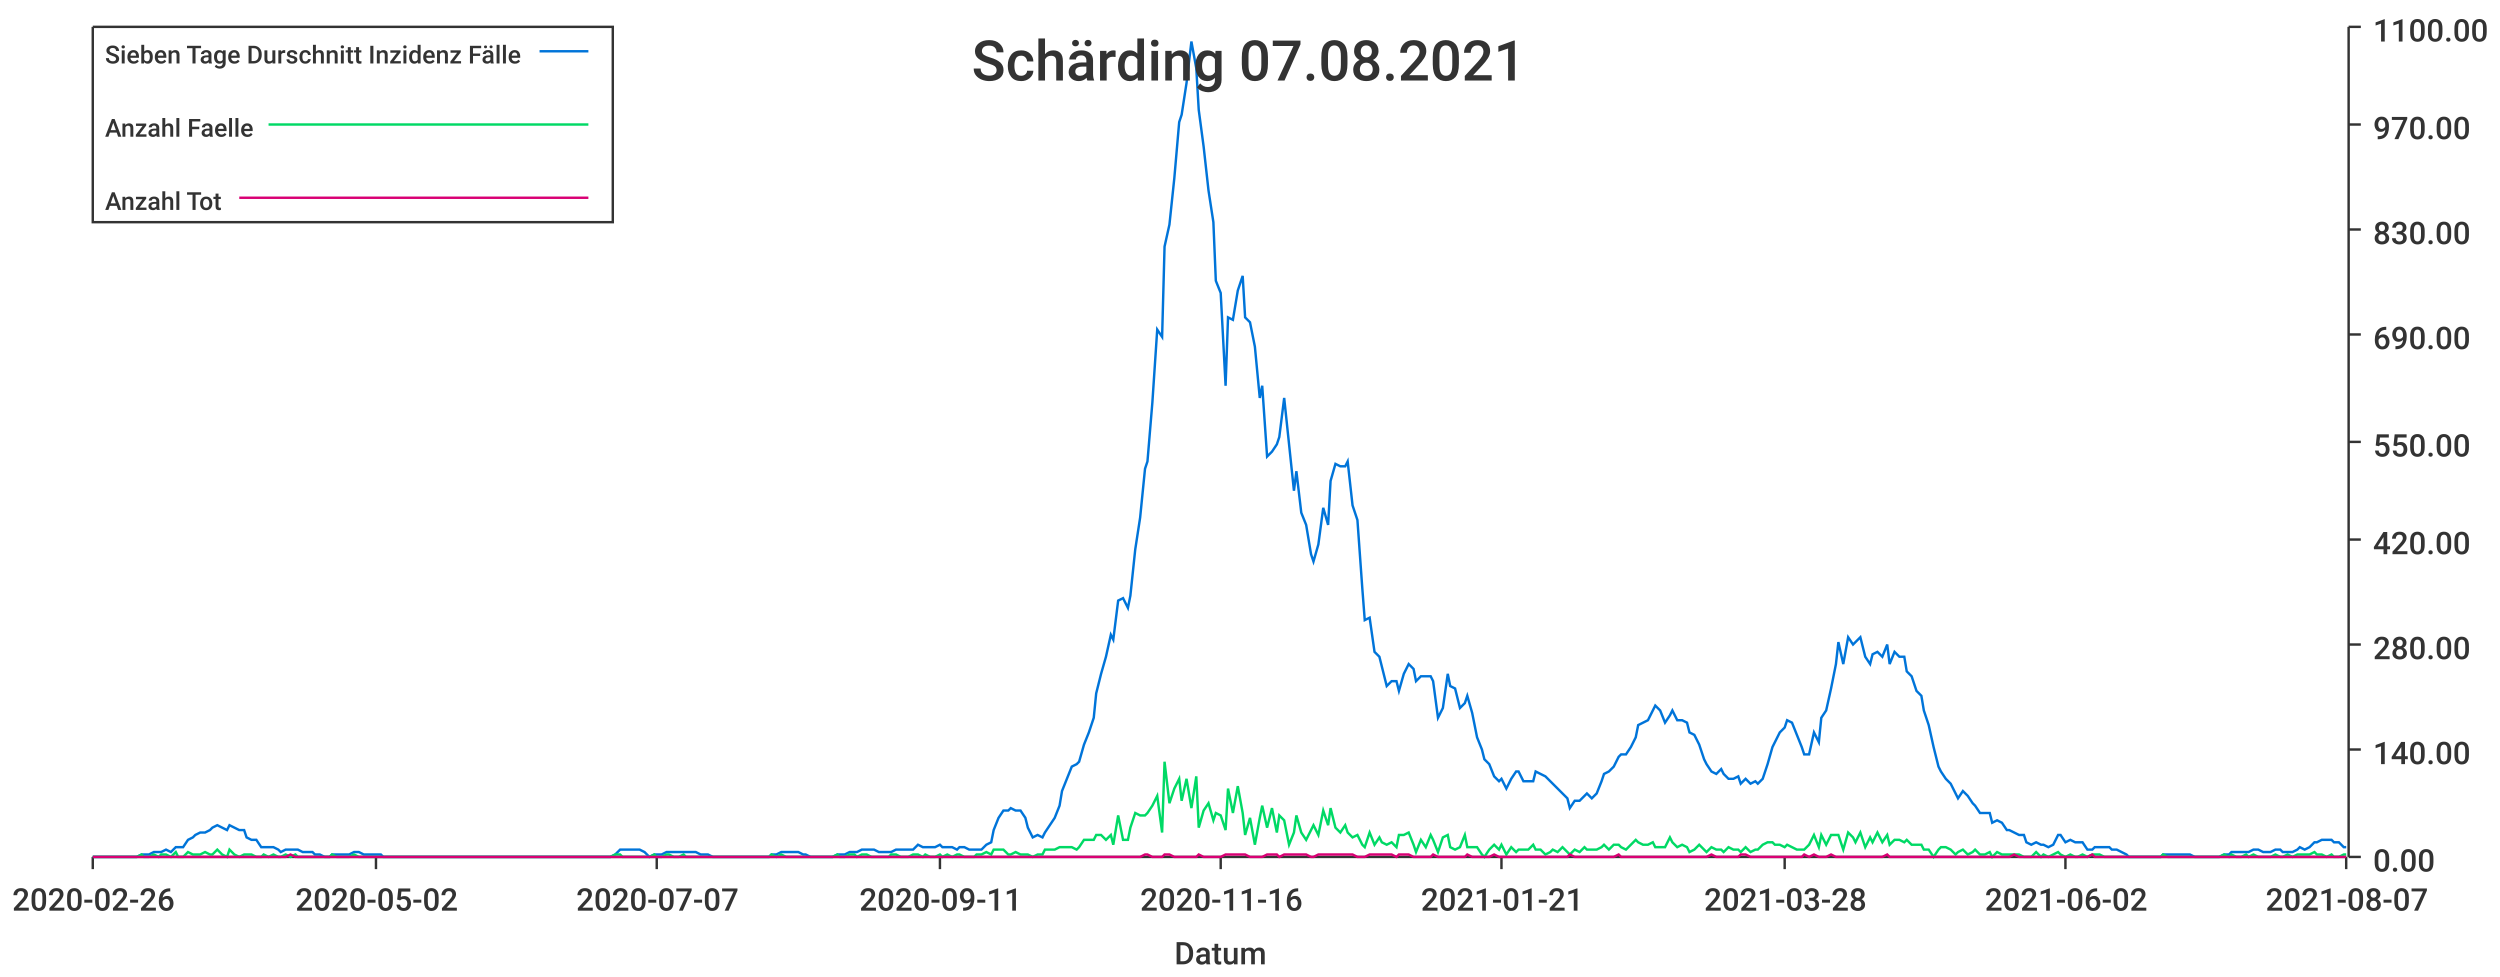
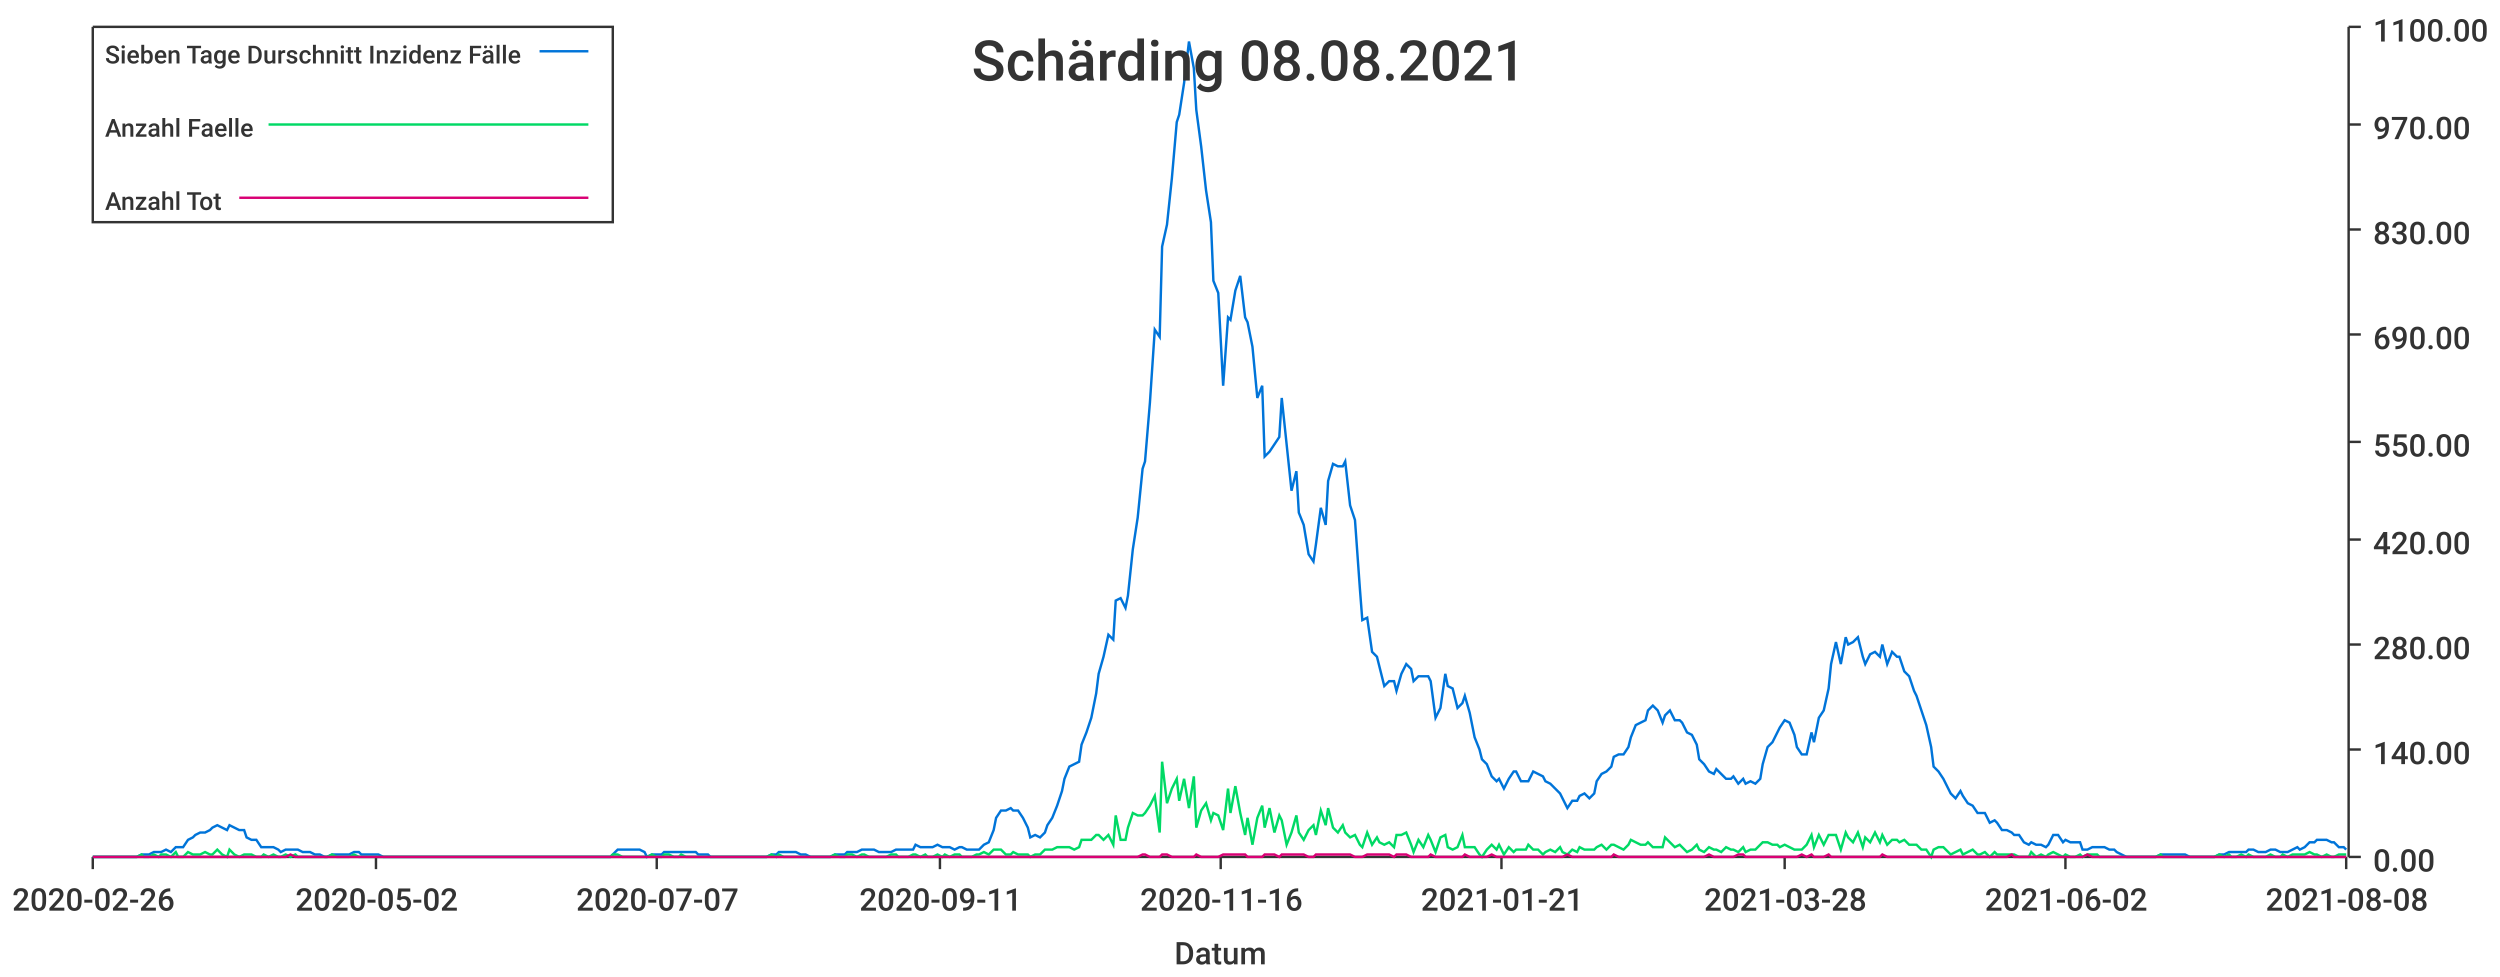
<svg xmlns="http://www.w3.org/2000/svg" width="1024" height="400">\n<path d="M 0 0 L 1024 0 L 1024 400 L 0 400 L 0 0" style="stroke-width:0;stroke:rgba(255,255,255,1.0);fill:rgba(255,255,255,1.0)" />
  <path d="M 38 11 L 961 11 L 961 351 L 38 351 L 38 11" style="stroke-width:0;stroke:rgba(255,255,255,1.0);fill:rgba(255,255,255,1.0)" />
  <path d="M 38 351 L 961 351" style="stroke-width:1;stroke:rgba(51,51,51,1.0);fill:none" />
  <path d="M 38 351 L 38 356" style="stroke-width:1;stroke:rgba(51,51,51,1.0);fill:none" />
  <text x="5" y="373" style="stroke-width:0;stroke:none;fill:rgba(51,51,51,1.0);font-size:12.8px;font-family:'Roboto Medium',sans-serif">2020-02-26</text>
  <path d="M 154 351 L 154 356" style="stroke-width:1;stroke:rgba(51,51,51,1.0);fill:none" />
  <text x="121" y="373" style="stroke-width:0;stroke:none;fill:rgba(51,51,51,1.0);font-size:12.8px;font-family:'Roboto Medium',sans-serif">2020-05-02</text>
  <path d="M 269 351 L 269 356" style="stroke-width:1;stroke:rgba(51,51,51,1.0);fill:none" />
  <text x="236" y="373" style="stroke-width:0;stroke:none;fill:rgba(51,51,51,1.0);font-size:12.8px;font-family:'Roboto Medium',sans-serif">2020-07-07</text>
  <path d="M 385 351 L 385 356" style="stroke-width:1;stroke:rgba(51,51,51,1.0);fill:none" />
  <text x="352" y="373" style="stroke-width:0;stroke:none;fill:rgba(51,51,51,1.0);font-size:12.8px;font-family:'Roboto Medium',sans-serif">2020-09-11</text>
  <path d="M 500 351 L 500 356" style="stroke-width:1;stroke:rgba(51,51,51,1.0);fill:none" />
  <text x="467" y="373" style="stroke-width:0;stroke:none;fill:rgba(51,51,51,1.0);font-size:12.8px;font-family:'Roboto Medium',sans-serif">2020-11-16</text>
  <path d="M 615 351 L 615 356" style="stroke-width:1;stroke:rgba(51,51,51,1.0);fill:none" />
  <text x="582" y="373" style="stroke-width:0;stroke:none;fill:rgba(51,51,51,1.0);font-size:12.8px;font-family:'Roboto Medium',sans-serif">2021-01-21</text>
  <path d="M 731 351 L 731 356" style="stroke-width:1;stroke:rgba(51,51,51,1.0);fill:none" />
  <text x="698" y="373" style="stroke-width:0;stroke:none;fill:rgba(51,51,51,1.0);font-size:12.8px;font-family:'Roboto Medium',sans-serif">2021-03-28</text>
  <path d="M 846 351 L 846 356" style="stroke-width:1;stroke:rgba(51,51,51,1.0);fill:none" />
  <text x="813" y="373" style="stroke-width:0;stroke:none;fill:rgba(51,51,51,1.0);font-size:12.8px;font-family:'Roboto Medium',sans-serif">2021-06-02</text>
  <path d="M 961 351 L 961 356" style="stroke-width:1;stroke:rgba(51,51,51,1.0);fill:none" />
-   <text x="928" y="373" style="stroke-width:0;stroke:none;fill:rgba(51,51,51,1.0);font-size:12.8px;font-family:'Roboto Medium',sans-serif">2021-08-07</text>
+   <text x="928" y="373" style="stroke-width:0;stroke:none;fill:rgba(51,51,51,1.0);font-size:12.8px;font-family:'Roboto Medium',sans-serif">2021-08-08</text>
  <text x="481" y="395" style="stroke-width:0;stroke:none;fill:rgba(51,51,51,1.0);font-size:12.8px;font-family:'Roboto Medium',sans-serif">Datum</text>
  <path d="M 962 351 L 962 11" style="stroke-width:1;stroke:rgba(51,51,51,1.0);fill:none" />
  <path d="M 962 351 L 967 351" style="stroke-width:1;stroke:rgba(51,51,51,1.0);fill:none" />
  <text x="972" y="357" style="stroke-width:0;stroke:none;fill:rgba(51,51,51,1.0);font-size:12.8px;font-family:'Roboto Medium',sans-serif">0.00</text>
  <path d="M 962 307 L 967 307" style="stroke-width:1;stroke:rgba(51,51,51,1.0);fill:none" />
  <text x="972" y="313" style="stroke-width:0;stroke:none;fill:rgba(51,51,51,1.0);font-size:12.8px;font-family:'Roboto Medium',sans-serif">140.00</text>
  <path d="M 962 264 L 967 264" style="stroke-width:1;stroke:rgba(51,51,51,1.0);fill:none" />
  <text x="972" y="270" style="stroke-width:0;stroke:none;fill:rgba(51,51,51,1.0);font-size:12.8px;font-family:'Roboto Medium',sans-serif">280.00</text>
  <path d="M 962 221 L 967 221" style="stroke-width:1;stroke:rgba(51,51,51,1.0);fill:none" />
  <text x="972" y="227" style="stroke-width:0;stroke:none;fill:rgba(51,51,51,1.0);font-size:12.8px;font-family:'Roboto Medium',sans-serif">420.00</text>
  <path d="M 962 181 L 967 181" style="stroke-width:1;stroke:rgba(51,51,51,1.0);fill:none" />
  <text x="972" y="187" style="stroke-width:0;stroke:none;fill:rgba(51,51,51,1.0);font-size:12.8px;font-family:'Roboto Medium',sans-serif">550.00</text>
  <path d="M 962 137 L 967 137" style="stroke-width:1;stroke:rgba(51,51,51,1.0);fill:none" />
  <text x="972" y="143" style="stroke-width:0;stroke:none;fill:rgba(51,51,51,1.0);font-size:12.8px;font-family:'Roboto Medium',sans-serif">690.00</text>
  <path d="M 962 94 L 967 94" style="stroke-width:1;stroke:rgba(51,51,51,1.0);fill:none" />
  <text x="972" y="100" style="stroke-width:0;stroke:none;fill:rgba(51,51,51,1.0);font-size:12.8px;font-family:'Roboto Medium',sans-serif">830.00</text>
  <path d="M 962 51 L 967 51" style="stroke-width:1;stroke:rgba(51,51,51,1.0);fill:none" />
  <text x="972" y="57" style="stroke-width:0;stroke:none;fill:rgba(51,51,51,1.0);font-size:12.8px;font-family:'Roboto Medium',sans-serif">970.00</text>
  <path d="M 962 11 L 967 11" style="stroke-width:1;stroke:rgba(51,51,51,1.0);fill:none" />
  <text x="972" y="17" style="stroke-width:0;stroke:none;fill:rgba(51,51,51,1.0);font-size:12.8px;font-family:'Roboto Medium',sans-serif">1100.00</text>
-   <path d="M 38 351 L 40 351 L 42 351 L 44 351 L 45 351 L 47 351 L 49 351 L 51 351 L 52 351 L 54 351 L 56 351 L 58 350 L 59 350 L 61 350 L 63 349 L 65 349 L 66 349 L 68 348 L 70 349 L 72 347 L 73 347 L 75 347 L 77 344 L 79 343 L 80 342 L 82 341 L 84 341 L 86 340 L 87 339 L 89 338 L 91 339 L 93 340 L 94 338 L 96 339 L 98 340 L 100 340 L 101 343 L 103 344 L 105 344 L 107 347 L 108 347 L 110 347 L 112 347 L 114 348 L 115 349 L 117 348 L 119 348 L 121 348 L 122 348 L 124 349 L 126 349 L 128 349 L 129 350 L 131 350 L 133 351 L 135 351 L 136 350 L 138 350 L 140 350 L 142 350 L 143 350 L 145 349 L 147 349 L 149 350 L 150 350 L 152 350 L 154 350 L 156 350 L 157 351 L 159 351 L 161 351 L 163 351 L 164 351 L 166 351 L 168 351 L 170 351 L 171 351 L 173 351 L 175 351 L 177 351 L 178 351 L 180 351 L 182 351 L 184 351 L 185 351 L 187 351 L 189 351 L 191 351 L 192 351 L 194 351 L 196 351 L 198 351 L 199 351 L 201 351 L 203 351 L 205 351 L 206 351 L 208 351 L 210 351 L 212 351 L 213 351 L 215 351 L 217 351 L 219 351 L 220 351 L 222 351 L 224 351 L 226 351 L 227 351 L 229 351 L 231 351 L 233 351 L 234 351 L 236 351 L 238 351 L 240 351 L 241 351 L 243 351 L 245 351 L 247 351 L 248 351 L 250 351 L 252 350 L 254 348 L 255 348 L 257 348 L 259 348 L 261 348 L 262 348 L 264 349 L 266 351 L 268 350 L 269 350 L 271 350 L 273 349 L 274 349 L 276 349 L 278 349 L 280 349 L 281 349 L 283 349 L 285 349 L 287 350 L 288 350 L 290 350 L 292 351 L 294 351 L 295 351 L 297 351 L 299 351 L 301 351 L 302 351 L 304 351 L 306 351 L 308 351 L 309 351 L 311 351 L 313 351 L 315 351 L 316 350 L 318 350 L 320 349 L 322 349 L 323 349 L 325 349 L 327 349 L 329 350 L 330 350 L 332 351 L 334 351 L 336 351 L 337 351 L 339 351 L 341 351 L 343 350 L 344 350 L 346 350 L 348 349 L 350 349 L 351 349 L 353 348 L 355 348 L 357 348 L 358 348 L 360 349 L 362 349 L 364 349 L 365 349 L 367 348 L 369 348 L 371 348 L 372 348 L 374 348 L 376 346 L 378 347 L 379 347 L 381 347 L 383 347 L 385 346 L 386 347 L 388 347 L 390 347 L 392 348 L 393 347 L 395 347 L 397 348 L 399 348 L 400 348 L 402 348 L 404 346 L 406 345 L 407 340 L 409 335 L 411 332 L 413 332 L 414 331 L 416 332 L 418 332 L 420 335 L 421 339 L 423 343 L 425 342 L 427 343 L 428 341 L 430 338 L 432 335 L 434 330 L 435 324 L 437 319 L 439 314 L 441 313 L 442 312 L 444 305 L 446 300 L 448 294 L 449 284 L 451 276 L 453 269 L 455 260 L 456 262 L 458 246 L 460 245 L 462 249 L 463 244 L 465 225 L 467 212 L 469 192 L 470 189 L 472 165 L 474 135 L 476 138 L 477 101 L 479 92 L 481 73 L 483 50 L 484 47 L 486 34 L 488 17 L 490 28 L 491 45 L 493 60 L 495 78 L 497 91 L 498 115 L 500 120 L 502 158 L 503 130 L 505 131 L 507 119 L 509 113 L 510 130 L 512 132 L 514 142 L 516 163 L 517 158 L 519 187 L 521 185 L 523 182 L 524 179 L 526 163 L 528 182 L 530 201 L 531 193 L 533 210 L 535 215 L 537 227 L 538 230 L 540 223 L 542 208 L 544 215 L 545 197 L 547 190 L 549 191 L 551 191 L 552 189 L 554 207 L 556 213 L 558 241 L 559 254 L 561 253 L 563 267 L 565 269 L 566 273 L 568 281 L 570 279 L 572 279 L 573 283 L 575 276 L 577 272 L 579 274 L 580 279 L 582 277 L 584 277 L 586 277 L 587 279 L 589 294 L 591 290 L 593 276 L 594 281 L 596 282 L 598 290 L 600 288 L 601 285 L 603 292 L 605 302 L 607 307 L 608 311 L 610 313 L 612 318 L 614 320 L 615 319 L 617 323 L 619 319 L 621 316 L 622 316 L 624 320 L 626 320 L 628 320 L 629 316 L 631 317 L 633 318 L 635 320 L 636 321 L 638 323 L 640 325 L 642 327 L 643 331 L 645 328 L 647 328 L 649 326 L 650 325 L 652 327 L 654 325 L 656 320 L 657 317 L 659 316 L 661 314 L 663 310 L 664 309 L 666 309 L 668 306 L 670 302 L 671 297 L 673 296 L 675 295 L 677 291 L 678 289 L 680 291 L 682 296 L 684 293 L 685 291 L 687 295 L 689 295 L 691 296 L 692 300 L 694 301 L 696 305 L 698 311 L 699 313 L 701 316 L 703 317 L 705 315 L 706 317 L 708 319 L 710 319 L 712 318 L 713 321 L 715 319 L 717 321 L 719 320 L 720 321 L 722 319 L 724 313 L 726 306 L 727 304 L 729 300 L 731 298 L 732 295 L 734 296 L 736 301 L 738 306 L 739 309 L 741 309 L 743 300 L 745 304 L 746 294 L 748 291 L 750 282 L 752 272 L 753 263 L 755 272 L 757 261 L 759 264 L 760 263 L 762 261 L 764 269 L 766 272 L 767 268 L 769 267 L 771 269 L 773 264 L 774 272 L 776 267 L 778 269 L 780 269 L 781 275 L 783 277 L 785 283 L 787 285 L 788 291 L 790 297 L 792 306 L 794 314 L 795 316 L 797 319 L 799 321 L 801 325 L 802 327 L 804 324 L 806 326 L 808 329 L 809 330 L 811 333 L 813 333 L 815 333 L 816 337 L 818 336 L 820 337 L 822 340 L 823 340 L 825 341 L 827 342 L 829 342 L 830 345 L 832 346 L 834 345 L 836 346 L 837 346 L 839 347 L 841 346 L 843 342 L 844 342 L 846 345 L 848 344 L 850 345 L 851 345 L 853 345 L 855 348 L 857 348 L 858 347 L 860 347 L 862 347 L 864 347 L 865 348 L 867 348 L 869 349 L 871 350 L 872 351 L 874 351 L 876 351 L 878 351 L 879 351 L 881 351 L 883 351 L 885 351 L 886 350 L 888 350 L 890 350 L 892 350 L 893 350 L 895 350 L 897 350 L 899 351 L 900 351 L 902 351 L 904 351 L 906 351 L 907 351 L 909 351 L 911 350 L 913 350 L 914 349 L 916 349 L 918 349 L 920 349 L 921 349 L 923 348 L 925 348 L 927 349 L 928 349 L 930 349 L 932 348 L 934 348 L 935 349 L 937 349 L 939 349 L 941 348 L 942 347 L 944 348 L 946 347 L 948 345 L 949 345 L 951 344 L 953 344 L 955 344 L 956 345 L 958 345 L 960 347 L 961 347" style="stroke-width:1;stroke:rgba(0,116,217,1.0);fill:none" />
-   <path d="M 38 351 L 40 351 L 42 351 L 44 351 L 45 351 L 47 351 L 49 351 L 51 351 L 52 351 L 54 351 L 56 351 L 58 350 L 59 351 L 61 351 L 63 350 L 65 351 L 66 350 L 68 350 L 70 351 L 72 349 L 73 351 L 75 351 L 77 349 L 79 350 L 80 350 L 82 350 L 84 349 L 86 350 L 87 350 L 89 348 L 91 350 L 93 351 L 94 348 L 96 350 L 98 351 L 100 350 L 101 350 L 103 350 L 105 351 L 107 351 L 108 350 L 110 351 L 112 350 L 114 351 L 115 351 L 117 350 L 119 351 L 121 350 L 122 351 L 124 351 L 126 351 L 128 351 L 129 351 L 131 351 L 133 351 L 135 351 L 136 350 L 138 351 L 140 351 L 142 351 L 143 351 L 145 350 L 147 351 L 149 351 L 150 351 L 152 351 L 154 351 L 156 351 L 157 351 L 159 351 L 161 351 L 163 351 L 164 351 L 166 351 L 168 351 L 170 351 L 171 351 L 173 351 L 175 351 L 177 351 L 178 351 L 180 351 L 182 351 L 184 351 L 185 351 L 187 351 L 189 351 L 191 351 L 192 351 L 194 351 L 196 351 L 198 351 L 199 351 L 201 351 L 203 351 L 205 351 L 206 351 L 208 351 L 210 351 L 212 351 L 213 351 L 215 351 L 217 351 L 219 351 L 220 351 L 222 351 L 224 351 L 226 351 L 227 351 L 229 351 L 231 351 L 233 351 L 234 351 L 236 351 L 238 351 L 240 351 L 241 351 L 243 351 L 245 351 L 247 351 L 248 351 L 250 351 L 252 350 L 254 350 L 255 351 L 257 351 L 259 351 L 261 351 L 262 351 L 264 351 L 266 351 L 268 350 L 269 351 L 271 351 L 273 350 L 274 350 L 276 351 L 278 351 L 280 350 L 281 351 L 283 351 L 285 351 L 287 351 L 288 351 L 290 351 L 292 351 L 294 351 L 295 351 L 297 351 L 299 351 L 301 351 L 302 351 L 304 351 L 306 351 L 308 351 L 309 351 L 311 351 L 313 351 L 315 351 L 316 350 L 318 351 L 320 350 L 322 351 L 323 351 L 325 351 L 327 351 L 329 351 L 330 351 L 332 351 L 334 351 L 336 351 L 337 351 L 339 351 L 341 351 L 343 350 L 344 351 L 346 351 L 348 350 L 350 350 L 351 351 L 353 350 L 355 350 L 357 351 L 358 351 L 360 351 L 362 351 L 364 351 L 365 350 L 367 350 L 369 351 L 371 351 L 372 351 L 374 350 L 376 350 L 378 351 L 379 350 L 381 351 L 383 351 L 385 350 L 386 351 L 388 350 L 390 351 L 392 350 L 393 350 L 395 351 L 397 351 L 399 351 L 400 350 L 402 350 L 404 349 L 406 350 L 407 348 L 409 348 L 411 348 L 413 350 L 414 350 L 416 349 L 418 350 L 420 350 L 421 350 L 423 351 L 425 350 L 427 350 L 428 348 L 430 348 L 432 348 L 434 347 L 435 347 L 437 347 L 439 347 L 441 348 L 442 347 L 444 344 L 446 344 L 448 344 L 449 342 L 451 342 L 453 344 L 455 342 L 456 346 L 458 334 L 460 344 L 462 344 L 463 339 L 465 333 L 467 334 L 469 334 L 470 333 L 472 330 L 474 326 L 476 341 L 477 312 L 479 329 L 481 323 L 483 319 L 484 328 L 486 319 L 488 331 L 490 318 L 491 339 L 493 332 L 495 329 L 497 336 L 498 333 L 500 334 L 502 340 L 503 323 L 505 333 L 507 322 L 509 333 L 510 342 L 512 335 L 514 346 L 516 335 L 517 330 L 519 339 L 521 331 L 523 341 L 524 334 L 526 336 L 528 346 L 530 341 L 531 334 L 533 341 L 535 344 L 537 340 L 538 338 L 540 342 L 542 332 L 544 338 L 545 331 L 547 339 L 549 341 L 551 338 L 552 341 L 554 343 L 556 342 L 558 346 L 559 347 L 561 341 L 563 346 L 565 343 L 566 345 L 568 346 L 570 345 L 572 347 L 573 342 L 575 342 L 577 341 L 579 346 L 580 349 L 582 344 L 584 347 L 586 342 L 587 344 L 589 349 L 591 343 L 593 342 L 594 347 L 596 348 L 598 347 L 600 342 L 601 347 L 603 347 L 605 347 L 607 350 L 608 351 L 610 348 L 612 346 L 614 348 L 615 346 L 617 350 L 619 347 L 621 349 L 622 348 L 624 348 L 626 348 L 628 346 L 629 348 L 631 348 L 633 350 L 635 349 L 636 348 L 638 349 L 640 347 L 642 349 L 643 350 L 645 348 L 647 349 L 649 347 L 650 348 L 652 348 L 654 348 L 656 347 L 657 346 L 659 348 L 661 346 L 663 346 L 664 347 L 666 348 L 668 346 L 670 344 L 671 345 L 673 346 L 675 346 L 677 345 L 678 347 L 680 347 L 682 347 L 684 343 L 685 345 L 687 347 L 689 346 L 691 347 L 692 349 L 694 348 L 696 346 L 698 348 L 699 349 L 701 347 L 703 348 L 705 348 L 706 349 L 708 347 L 710 348 L 712 348 L 713 349 L 715 347 L 717 349 L 719 348 L 720 348 L 722 346 L 724 345 L 726 345 L 727 346 L 729 346 L 731 347 L 732 346 L 734 347 L 736 348 L 738 348 L 739 348 L 741 346 L 743 342 L 745 347 L 746 342 L 748 346 L 750 342 L 752 342 L 753 342 L 755 348 L 757 341 L 759 343 L 760 345 L 762 341 L 764 347 L 766 343 L 767 345 L 769 341 L 771 345 L 773 342 L 774 346 L 776 344 L 778 344 L 780 345 L 781 344 L 783 346 L 785 346 L 787 346 L 788 348 L 790 348 L 792 351 L 794 348 L 795 347 L 797 347 L 799 348 L 801 350 L 802 349 L 804 348 L 806 350 L 808 349 L 809 348 L 811 350 L 813 350 L 815 349 L 816 351 L 818 349 L 820 350 L 822 350 L 823 350 L 825 350 L 827 350 L 829 351 L 830 351 L 832 351 L 834 349 L 836 351 L 837 350 L 839 351 L 841 350 L 843 349 L 844 350 L 846 351 L 848 350 L 850 351 L 851 351 L 853 350 L 855 351 L 857 350 L 858 350 L 860 350 L 862 351 L 864 351 L 865 351 L 867 351 L 869 351 L 871 351 L 872 351 L 874 351 L 876 351 L 878 351 L 879 351 L 881 351 L 883 351 L 885 351 L 886 350 L 888 351 L 890 351 L 892 351 L 893 351 L 895 351 L 897 351 L 899 351 L 900 351 L 902 351 L 904 351 L 906 351 L 907 351 L 909 351 L 911 350 L 913 351 L 914 350 L 916 351 L 918 351 L 920 350 L 921 351 L 923 350 L 925 351 L 927 351 L 928 351 L 930 351 L 932 350 L 934 351 L 935 351 L 937 350 L 939 351 L 941 350 L 942 350 L 944 350 L 946 350 L 948 349 L 949 350 L 951 350 L 953 351 L 955 350 L 956 351 L 958 351 L 960 350 L 961 350" style="stroke-width:1;stroke:rgba(0,217,101,1.0);fill:none" />
-   <path d="M 38 351 L 40 351 L 42 351 L 44 351 L 45 351 L 47 351 L 49 351 L 51 351 L 52 351 L 54 351 L 56 351 L 58 351 L 59 351 L 61 351 L 63 351 L 65 351 L 66 351 L 68 351 L 70 351 L 72 351 L 73 351 L 75 351 L 77 351 L 79 351 L 80 351 L 82 351 L 84 351 L 86 351 L 87 351 L 89 351 L 91 351 L 93 351 L 94 351 L 96 351 L 98 351 L 100 351 L 101 351 L 103 351 L 105 351 L 107 351 L 108 351 L 110 351 L 112 351 L 114 351 L 115 351 L 117 351 L 119 350 L 121 351 L 122 351 L 124 351 L 126 351 L 128 351 L 129 351 L 131 351 L 133 351 L 135 351 L 136 351 L 138 351 L 140 351 L 142 351 L 143 351 L 145 351 L 147 351 L 149 351 L 150 351 L 152 351 L 154 351 L 156 351 L 157 351 L 159 351 L 161 351 L 163 351 L 164 351 L 166 351 L 168 351 L 170 351 L 171 351 L 173 351 L 175 351 L 177 351 L 178 351 L 180 351 L 182 351 L 184 351 L 185 351 L 187 351 L 189 351 L 191 351 L 192 351 L 194 351 L 196 351 L 198 351 L 199 351 L 201 351 L 203 351 L 205 351 L 206 351 L 208 351 L 210 351 L 212 351 L 213 351 L 215 351 L 217 351 L 219 351 L 220 351 L 222 351 L 224 351 L 226 351 L 227 351 L 229 351 L 231 351 L 233 351 L 234 351 L 236 351 L 238 351 L 240 351 L 241 351 L 243 351 L 245 351 L 247 351 L 248 351 L 250 351 L 252 351 L 254 351 L 255 351 L 257 351 L 259 351 L 261 351 L 262 351 L 264 351 L 266 351 L 268 351 L 269 351 L 271 351 L 273 351 L 274 351 L 276 351 L 278 351 L 280 351 L 281 351 L 283 351 L 285 351 L 287 351 L 288 351 L 290 351 L 292 351 L 294 351 L 295 351 L 297 351 L 299 351 L 301 351 L 302 351 L 304 351 L 306 351 L 308 351 L 309 351 L 311 351 L 313 351 L 315 351 L 316 351 L 318 351 L 320 351 L 322 351 L 323 351 L 325 351 L 327 351 L 329 351 L 330 351 L 332 351 L 334 351 L 336 351 L 337 351 L 339 351 L 341 351 L 343 351 L 344 351 L 346 351 L 348 351 L 350 351 L 351 351 L 353 351 L 355 351 L 357 351 L 358 351 L 360 351 L 362 351 L 364 351 L 365 351 L 367 351 L 369 351 L 371 351 L 372 351 L 374 351 L 376 351 L 378 351 L 379 351 L 381 351 L 383 351 L 385 351 L 386 351 L 388 351 L 390 351 L 392 351 L 393 351 L 395 351 L 397 351 L 399 351 L 400 351 L 402 351 L 404 351 L 406 351 L 407 351 L 409 351 L 411 351 L 413 351 L 414 351 L 416 351 L 418 351 L 420 351 L 421 351 L 423 351 L 425 351 L 427 351 L 428 351 L 430 351 L 432 351 L 434 351 L 435 351 L 437 351 L 439 351 L 441 351 L 442 351 L 444 351 L 446 351 L 448 351 L 449 351 L 451 351 L 453 351 L 455 351 L 456 351 L 458 351 L 460 351 L 462 351 L 463 351 L 465 351 L 467 351 L 469 350 L 470 350 L 472 351 L 474 351 L 476 351 L 477 350 L 479 350 L 481 351 L 483 351 L 484 351 L 486 351 L 488 351 L 490 351 L 491 350 L 493 351 L 495 351 L 497 351 L 498 351 L 500 351 L 502 350 L 503 350 L 505 350 L 507 350 L 509 350 L 510 350 L 512 351 L 514 351 L 516 351 L 517 351 L 519 350 L 521 350 L 523 350 L 524 351 L 526 350 L 528 350 L 530 350 L 531 350 L 533 350 L 535 350 L 537 351 L 538 351 L 540 350 L 542 350 L 544 350 L 545 350 L 547 350 L 549 350 L 551 350 L 552 350 L 554 350 L 556 351 L 558 351 L 559 351 L 561 350 L 563 350 L 565 350 L 566 350 L 568 350 L 570 350 L 572 351 L 573 350 L 575 350 L 577 350 L 579 351 L 580 351 L 582 351 L 584 351 L 586 351 L 587 350 L 589 351 L 591 351 L 593 351 L 594 351 L 596 351 L 598 351 L 600 351 L 601 350 L 603 351 L 605 351 L 607 351 L 608 351 L 610 351 L 612 350 L 614 351 L 615 351 L 617 351 L 619 351 L 621 351 L 622 351 L 624 351 L 626 351 L 628 351 L 629 351 L 631 351 L 633 351 L 635 351 L 636 351 L 638 351 L 640 351 L 642 351 L 643 350 L 645 351 L 647 351 L 649 351 L 650 351 L 652 351 L 654 351 L 656 351 L 657 351 L 659 351 L 661 351 L 663 350 L 664 351 L 666 351 L 668 351 L 670 351 L 671 351 L 673 351 L 675 351 L 677 351 L 678 351 L 680 351 L 682 351 L 684 351 L 685 351 L 687 351 L 689 351 L 691 351 L 692 351 L 694 351 L 696 351 L 698 351 L 699 351 L 701 350 L 703 351 L 705 351 L 706 351 L 708 351 L 710 351 L 712 351 L 713 350 L 715 350 L 717 351 L 719 351 L 720 351 L 722 351 L 724 351 L 726 351 L 727 351 L 729 351 L 731 351 L 732 351 L 734 351 L 736 351 L 738 351 L 739 350 L 741 351 L 743 350 L 745 351 L 746 351 L 748 351 L 750 350 L 752 351 L 753 351 L 755 351 L 757 351 L 759 351 L 760 351 L 762 351 L 764 351 L 766 351 L 767 351 L 769 351 L 771 351 L 773 350 L 774 351 L 776 351 L 778 351 L 780 351 L 781 351 L 783 351 L 785 351 L 787 351 L 788 351 L 790 351 L 792 351 L 794 351 L 795 351 L 797 351 L 799 351 L 801 351 L 802 351 L 804 351 L 806 351 L 808 351 L 809 351 L 811 351 L 813 351 L 815 351 L 816 351 L 818 351 L 820 351 L 822 351 L 823 351 L 825 350 L 827 351 L 829 351 L 830 351 L 832 351 L 834 351 L 836 351 L 837 351 L 839 351 L 841 351 L 843 351 L 844 351 L 846 351 L 848 351 L 850 351 L 851 351 L 853 351 L 855 351 L 857 350 L 858 351 L 860 351 L 862 351 L 864 351 L 865 351 L 867 351 L 869 351 L 871 351 L 872 351 L 874 351 L 876 351 L 878 351 L 879 351 L 881 351 L 883 351 L 885 351 L 886 351 L 888 351 L 890 351 L 892 351 L 893 351 L 895 351 L 897 351 L 899 351 L 900 351 L 902 351 L 904 351 L 906 351 L 907 351 L 909 351 L 911 351 L 913 351 L 914 351 L 916 351 L 918 351 L 920 351 L 921 351 L 923 351 L 925 351 L 927 351 L 928 351 L 930 351 L 932 351 L 934 351 L 935 351 L 937 351 L 939 351 L 941 351 L 942 351 L 944 351 L 946 351 L 948 351 L 949 351 L 951 351 L 953 351 L 955 351 L 956 351 L 958 351 L 960 351 L 961 351" style="stroke-width:1;stroke:rgba(217,0,116,1.0);fill:none" />
-   <text x="398" y="33" style="stroke-width:0;stroke:none;fill:rgba(51,51,51,1.0);font-size:23.0px;font-family:'Roboto Medium',sans-serif">Schärding 07.08.2021</text>
+   <path d="M 38 351 L 40 351 L 42 351 L 44 351 L 45 351 L 47 351 L 49 351 L 51 351 L 52 351 L 54 351 L 56 351 L 58 350 L 59 350 L 61 350 L 63 349 L 65 349 L 66 349 L 68 348 L 70 349 L 72 347 L 73 347 L 75 347 L 77 344 L 79 343 L 80 342 L 82 341 L 84 341 L 86 340 L 87 339 L 89 338 L 91 339 L 93 340 L 94 338 L 96 339 L 98 340 L 100 340 L 101 343 L 103 344 L 105 344 L 107 347 L 108 347 L 110 347 L 112 347 L 114 348 L 115 349 L 117 348 L 119 348 L 121 348 L 122 348 L 124 349 L 126 349 L 127 349 L 129 350 L 131 350 L 133 351 L 134 351 L 136 350 L 138 350 L 140 350 L 141 350 L 143 350 L 145 349 L 147 349 L 148 350 L 150 350 L 152 350 L 154 350 L 155 350 L 157 351 L 159 351 L 161 351 L 162 351 L 164 351 L 166 351 L 168 351 L 169 351 L 171 351 L 173 351 L 175 351 L 176 351 L 178 351 L 180 351 L 182 351 L 183 351 L 185 351 L 187 351 L 189 351 L 190 351 L 192 351 L 194 351 L 196 351 L 197 351 L 199 351 L 201 351 L 203 351 L 204 351 L 206 351 L 208 351 L 209 351 L 211 351 L 213 351 L 215 351 L 216 351 L 218 351 L 220 351 L 222 351 L 223 351 L 225 351 L 227 351 L 229 351 L 230 351 L 232 351 L 234 351 L 236 351 L 237 351 L 239 351 L 241 351 L 243 351 L 244 351 L 246 351 L 248 351 L 250 351 L 251 350 L 253 348 L 255 348 L 257 348 L 258 348 L 260 348 L 262 348 L 264 349 L 265 351 L 267 350 L 269 350 L 271 350 L 272 349 L 274 349 L 276 349 L 278 349 L 279 349 L 281 349 L 283 349 L 285 349 L 286 350 L 288 350 L 290 350 L 291 351 L 293 351 L 295 351 L 297 351 L 298 351 L 300 351 L 302 351 L 304 351 L 305 351 L 307 351 L 309 351 L 311 351 L 312 351 L 314 351 L 316 350 L 318 350 L 319 349 L 321 349 L 323 349 L 325 349 L 326 349 L 328 350 L 330 350 L 332 351 L 333 351 L 335 351 L 337 351 L 339 351 L 340 351 L 342 350 L 344 350 L 346 350 L 347 349 L 349 349 L 351 349 L 353 348 L 354 348 L 356 348 L 358 348 L 360 349 L 361 349 L 363 349 L 365 349 L 367 348 L 368 348 L 370 348 L 372 348 L 374 348 L 375 346 L 377 347 L 379 347 L 380 347 L 382 347 L 384 346 L 386 347 L 387 347 L 389 347 L 391 348 L 393 347 L 394 347 L 396 348 L 398 348 L 400 348 L 401 348 L 403 346 L 405 345 L 407 340 L 408 335 L 410 332 L 412 332 L 414 331 L 415 332 L 417 332 L 419 335 L 421 339 L 422 343 L 424 342 L 426 343 L 428 341 L 429 338 L 431 335 L 433 330 L 435 324 L 436 319 L 438 314 L 440 313 L 442 312 L 443 305 L 445 300 L 447 294 L 449 284 L 450 276 L 452 269 L 454 260 L 456 262 L 457 246 L 459 245 L 461 249 L 462 244 L 464 225 L 466 212 L 468 192 L 469 189 L 471 165 L 473 135 L 475 138 L 476 101 L 478 92 L 480 73 L 482 50 L 483 47 L 485 34 L 487 17 L 489 28 L 490 45 L 492 60 L 494 78 L 496 91 L 497 115 L 499 120 L 501 158 L 503 130 L 504 131 L 506 119 L 508 113 L 510 130 L 511 132 L 513 142 L 515 163 L 517 158 L 518 187 L 520 185 L 522 182 L 524 179 L 525 163 L 527 182 L 529 201 L 531 193 L 532 210 L 534 215 L 536 227 L 538 230 L 539 223 L 541 208 L 543 215 L 544 197 L 546 190 L 548 191 L 550 191 L 551 189 L 553 207 L 555 213 L 557 241 L 558 254 L 560 253 L 562 267 L 564 269 L 565 273 L 567 281 L 569 279 L 571 279 L 572 283 L 574 276 L 576 272 L 578 274 L 579 279 L 581 277 L 583 277 L 585 277 L 586 279 L 588 294 L 590 290 L 592 276 L 593 281 L 595 282 L 597 290 L 599 288 L 600 285 L 602 292 L 604 302 L 606 307 L 607 311 L 609 313 L 611 318 L 613 320 L 614 319 L 616 323 L 618 319 L 620 316 L 621 316 L 623 320 L 625 320 L 626 320 L 628 316 L 630 317 L 632 318 L 633 320 L 635 321 L 637 323 L 639 325 L 640 327 L 642 331 L 644 328 L 646 328 L 647 326 L 649 325 L 651 327 L 653 325 L 654 320 L 656 317 L 658 316 L 660 314 L 661 310 L 663 309 L 665 309 L 667 306 L 668 302 L 670 297 L 672 296 L 674 295 L 675 291 L 677 289 L 679 291 L 681 296 L 682 293 L 684 291 L 686 295 L 688 295 L 689 296 L 691 300 L 693 301 L 695 305 L 696 311 L 698 313 L 700 316 L 702 317 L 703 315 L 705 317 L 707 319 L 709 319 L 710 318 L 712 321 L 714 319 L 715 321 L 717 320 L 719 321 L 721 319 L 722 313 L 724 306 L 726 304 L 728 300 L 729 298 L 731 295 L 733 296 L 735 301 L 736 306 L 738 309 L 740 309 L 742 300 L 743 304 L 745 294 L 747 291 L 749 282 L 750 272 L 752 263 L 754 272 L 756 261 L 757 264 L 759 263 L 761 261 L 763 269 L 764 272 L 766 268 L 768 267 L 770 269 L 771 264 L 773 272 L 775 267 L 777 269 L 778 269 L 780 275 L 782 277 L 784 283 L 785 285 L 787 291 L 789 297 L 791 306 L 792 314 L 794 316 L 796 319 L 797 321 L 799 325 L 801 327 L 803 324 L 804 326 L 806 329 L 808 330 L 810 333 L 811 333 L 813 333 L 815 337 L 817 336 L 818 337 L 820 340 L 822 340 L 824 341 L 825 342 L 827 342 L 829 345 L 831 346 L 832 345 L 834 346 L 836 346 L 838 347 L 839 346 L 841 342 L 843 342 L 845 345 L 846 344 L 848 345 L 850 345 L 852 345 L 853 348 L 855 348 L 857 347 L 859 347 L 860 347 L 862 347 L 864 348 L 866 348 L 867 349 L 869 350 L 871 351 L 873 351 L 874 351 L 876 351 L 878 351 L 879 351 L 881 351 L 883 351 L 885 350 L 886 350 L 888 350 L 890 350 L 892 350 L 893 350 L 895 350 L 897 351 L 899 351 L 900 351 L 902 351 L 904 351 L 906 351 L 907 351 L 909 350 L 911 350 L 913 349 L 914 349 L 916 349 L 918 349 L 920 349 L 921 348 L 923 348 L 925 349 L 927 349 L 928 349 L 930 348 L 932 348 L 934 349 L 935 349 L 937 349 L 939 348 L 941 347 L 942 348 L 944 347 L 946 345 L 948 345 L 949 344 L 951 344 L 953 344 L 955 345 L 956 345 L 958 347 L 960 347 L 961 348" style="stroke-width:1;stroke:rgba(0,116,217,1.0);fill:none" />
+   <path d="M 38 351 L 40 351 L 42 351 L 44 351 L 45 351 L 47 351 L 49 351 L 51 351 L 52 351 L 54 351 L 56 351 L 58 350 L 59 351 L 61 351 L 63 350 L 65 351 L 66 350 L 68 350 L 70 351 L 72 349 L 73 351 L 75 351 L 77 349 L 79 350 L 80 350 L 82 350 L 84 349 L 86 350 L 87 350 L 89 348 L 91 350 L 93 351 L 94 348 L 96 350 L 98 351 L 100 350 L 101 350 L 103 350 L 105 351 L 107 351 L 108 350 L 110 351 L 112 350 L 114 351 L 115 351 L 117 350 L 119 351 L 121 350 L 122 351 L 124 351 L 126 351 L 127 351 L 129 351 L 131 351 L 133 351 L 134 351 L 136 350 L 138 351 L 140 351 L 141 351 L 143 351 L 145 350 L 147 351 L 148 351 L 150 351 L 152 351 L 154 351 L 155 351 L 157 351 L 159 351 L 161 351 L 162 351 L 164 351 L 166 351 L 168 351 L 169 351 L 171 351 L 173 351 L 175 351 L 176 351 L 178 351 L 180 351 L 182 351 L 183 351 L 185 351 L 187 351 L 189 351 L 190 351 L 192 351 L 194 351 L 196 351 L 197 351 L 199 351 L 201 351 L 203 351 L 204 351 L 206 351 L 208 351 L 209 351 L 211 351 L 213 351 L 215 351 L 216 351 L 218 351 L 220 351 L 222 351 L 223 351 L 225 351 L 227 351 L 229 351 L 230 351 L 232 351 L 234 351 L 236 351 L 237 351 L 239 351 L 241 351 L 243 351 L 244 351 L 246 351 L 248 351 L 250 351 L 251 350 L 253 350 L 255 351 L 257 351 L 258 351 L 260 351 L 262 351 L 264 351 L 265 351 L 267 350 L 269 351 L 271 351 L 272 350 L 274 350 L 276 351 L 278 351 L 279 350 L 281 351 L 283 351 L 285 351 L 286 351 L 288 351 L 290 351 L 291 351 L 293 351 L 295 351 L 297 351 L 298 351 L 300 351 L 302 351 L 304 351 L 305 351 L 307 351 L 309 351 L 311 351 L 312 351 L 314 351 L 316 350 L 318 351 L 319 350 L 321 351 L 323 351 L 325 351 L 326 351 L 328 351 L 330 351 L 332 351 L 333 351 L 335 351 L 337 351 L 339 351 L 340 351 L 342 350 L 344 351 L 346 351 L 347 350 L 349 350 L 351 351 L 353 350 L 354 350 L 356 351 L 358 351 L 360 351 L 361 351 L 363 351 L 365 350 L 367 350 L 368 351 L 370 351 L 372 351 L 374 350 L 375 350 L 377 351 L 379 350 L 380 351 L 382 351 L 384 350 L 386 351 L 387 350 L 389 351 L 391 350 L 393 350 L 394 351 L 396 351 L 398 351 L 400 350 L 401 350 L 403 349 L 405 350 L 407 348 L 408 348 L 410 348 L 412 350 L 414 350 L 415 349 L 417 350 L 419 350 L 421 350 L 422 351 L 424 350 L 426 350 L 428 348 L 429 348 L 431 348 L 433 347 L 435 347 L 436 347 L 438 347 L 440 348 L 442 347 L 443 344 L 445 344 L 447 344 L 449 342 L 450 342 L 452 344 L 454 342 L 456 346 L 457 334 L 459 344 L 461 344 L 462 339 L 464 333 L 466 334 L 468 334 L 469 333 L 471 330 L 473 326 L 475 341 L 476 312 L 478 329 L 480 323 L 482 319 L 483 328 L 485 319 L 487 331 L 489 318 L 490 339 L 492 332 L 494 329 L 496 336 L 497 333 L 499 334 L 501 340 L 503 323 L 504 333 L 506 322 L 508 333 L 510 342 L 511 335 L 513 346 L 515 335 L 517 330 L 518 339 L 520 331 L 522 341 L 524 334 L 525 336 L 527 346 L 529 341 L 531 334 L 532 341 L 534 344 L 536 340 L 538 338 L 539 342 L 541 332 L 543 338 L 544 331 L 546 339 L 548 341 L 550 338 L 551 341 L 553 343 L 555 342 L 557 346 L 558 347 L 560 341 L 562 346 L 564 343 L 565 345 L 567 346 L 569 345 L 571 347 L 572 342 L 574 342 L 576 341 L 578 346 L 579 349 L 581 344 L 583 347 L 585 342 L 586 344 L 588 349 L 590 343 L 592 342 L 593 347 L 595 348 L 597 347 L 599 342 L 600 347 L 602 347 L 604 347 L 606 350 L 607 351 L 609 348 L 611 346 L 613 348 L 614 346 L 616 350 L 618 347 L 620 349 L 621 348 L 623 348 L 625 348 L 626 346 L 628 348 L 630 348 L 632 350 L 633 349 L 635 348 L 637 349 L 639 347 L 640 349 L 642 350 L 644 348 L 646 349 L 647 347 L 649 348 L 651 348 L 653 348 L 654 347 L 656 346 L 658 348 L 660 346 L 661 346 L 663 347 L 665 348 L 667 346 L 668 344 L 670 345 L 672 346 L 674 346 L 675 345 L 677 347 L 679 347 L 681 347 L 682 343 L 684 345 L 686 347 L 688 346 L 689 347 L 691 349 L 693 348 L 695 346 L 696 348 L 698 349 L 700 347 L 702 348 L 703 348 L 705 349 L 707 347 L 709 348 L 710 348 L 712 349 L 714 347 L 715 349 L 717 348 L 719 348 L 721 346 L 722 345 L 724 345 L 726 346 L 728 346 L 729 347 L 731 346 L 733 347 L 735 348 L 736 348 L 738 348 L 740 346 L 742 342 L 743 347 L 745 342 L 747 346 L 749 342 L 750 342 L 752 342 L 754 348 L 756 341 L 757 343 L 759 345 L 761 341 L 763 347 L 764 343 L 766 345 L 768 341 L 770 345 L 771 342 L 773 346 L 775 344 L 777 344 L 778 345 L 780 344 L 782 346 L 784 346 L 785 346 L 787 348 L 789 348 L 791 351 L 792 348 L 794 347 L 796 347 L 797 348 L 799 350 L 801 349 L 803 348 L 804 350 L 806 349 L 808 348 L 810 350 L 811 350 L 813 349 L 815 351 L 817 349 L 818 350 L 820 350 L 822 350 L 824 350 L 825 350 L 827 351 L 829 351 L 831 351 L 832 349 L 834 351 L 836 350 L 838 351 L 839 350 L 841 349 L 843 350 L 845 351 L 846 350 L 848 351 L 850 351 L 852 350 L 853 351 L 855 350 L 857 350 L 859 350 L 860 351 L 862 351 L 864 351 L 866 351 L 867 351 L 869 351 L 871 351 L 873 351 L 874 351 L 876 351 L 878 351 L 879 351 L 881 351 L 883 351 L 885 350 L 886 351 L 888 351 L 890 351 L 892 351 L 893 351 L 895 351 L 897 351 L 899 351 L 900 351 L 902 351 L 904 351 L 906 351 L 907 351 L 909 350 L 911 351 L 913 350 L 914 351 L 916 351 L 918 350 L 920 351 L 921 350 L 923 351 L 925 351 L 927 351 L 928 351 L 930 350 L 932 351 L 934 351 L 935 350 L 937 351 L 939 350 L 941 350 L 942 350 L 944 350 L 946 349 L 948 350 L 949 350 L 951 351 L 953 350 L 955 351 L 956 351 L 958 350 L 960 350 L 961 350" style="stroke-width:1;stroke:rgba(0,217,101,1.0);fill:none" />
+   <path d="M 38 351 L 40 351 L 42 351 L 44 351 L 45 351 L 47 351 L 49 351 L 51 351 L 52 351 L 54 351 L 56 351 L 58 351 L 59 351 L 61 351 L 63 351 L 65 351 L 66 351 L 68 351 L 70 351 L 72 351 L 73 351 L 75 351 L 77 351 L 79 351 L 80 351 L 82 351 L 84 351 L 86 351 L 87 351 L 89 351 L 91 351 L 93 351 L 94 351 L 96 351 L 98 351 L 100 351 L 101 351 L 103 351 L 105 351 L 107 351 L 108 351 L 110 351 L 112 351 L 114 351 L 115 351 L 117 351 L 119 350 L 121 351 L 122 351 L 124 351 L 126 351 L 127 351 L 129 351 L 131 351 L 133 351 L 134 351 L 136 351 L 138 351 L 140 351 L 141 351 L 143 351 L 145 351 L 147 351 L 148 351 L 150 351 L 152 351 L 154 351 L 155 351 L 157 351 L 159 351 L 161 351 L 162 351 L 164 351 L 166 351 L 168 351 L 169 351 L 171 351 L 173 351 L 175 351 L 176 351 L 178 351 L 180 351 L 182 351 L 183 351 L 185 351 L 187 351 L 189 351 L 190 351 L 192 351 L 194 351 L 196 351 L 197 351 L 199 351 L 201 351 L 203 351 L 204 351 L 206 351 L 208 351 L 209 351 L 211 351 L 213 351 L 215 351 L 216 351 L 218 351 L 220 351 L 222 351 L 223 351 L 225 351 L 227 351 L 229 351 L 230 351 L 232 351 L 234 351 L 236 351 L 237 351 L 239 351 L 241 351 L 243 351 L 244 351 L 246 351 L 248 351 L 250 351 L 251 351 L 253 351 L 255 351 L 257 351 L 258 351 L 260 351 L 262 351 L 264 351 L 265 351 L 267 351 L 269 351 L 271 351 L 272 351 L 274 351 L 276 351 L 278 351 L 279 351 L 281 351 L 283 351 L 285 351 L 286 351 L 288 351 L 290 351 L 291 351 L 293 351 L 295 351 L 297 351 L 298 351 L 300 351 L 302 351 L 304 351 L 305 351 L 307 351 L 309 351 L 311 351 L 312 351 L 314 351 L 316 351 L 318 351 L 319 351 L 321 351 L 323 351 L 325 351 L 326 351 L 328 351 L 330 351 L 332 351 L 333 351 L 335 351 L 337 351 L 339 351 L 340 351 L 342 351 L 344 351 L 346 351 L 347 351 L 349 351 L 351 351 L 353 351 L 354 351 L 356 351 L 358 351 L 360 351 L 361 351 L 363 351 L 365 351 L 367 351 L 368 351 L 370 351 L 372 351 L 374 351 L 375 351 L 377 351 L 379 351 L 380 351 L 382 351 L 384 351 L 386 351 L 387 351 L 389 351 L 391 351 L 393 351 L 394 351 L 396 351 L 398 351 L 400 351 L 401 351 L 403 351 L 405 351 L 407 351 L 408 351 L 410 351 L 412 351 L 414 351 L 415 351 L 417 351 L 419 351 L 421 351 L 422 351 L 424 351 L 426 351 L 428 351 L 429 351 L 431 351 L 433 351 L 435 351 L 436 351 L 438 351 L 440 351 L 442 351 L 443 351 L 445 351 L 447 351 L 449 351 L 450 351 L 452 351 L 454 351 L 456 351 L 457 351 L 459 351 L 461 351 L 462 351 L 464 351 L 466 351 L 468 350 L 469 350 L 471 351 L 473 351 L 475 351 L 476 350 L 478 350 L 480 351 L 482 351 L 483 351 L 485 351 L 487 351 L 489 351 L 490 350 L 492 351 L 494 351 L 496 351 L 497 351 L 499 351 L 501 350 L 503 350 L 504 350 L 506 350 L 508 350 L 510 350 L 511 351 L 513 351 L 515 351 L 517 351 L 518 350 L 520 350 L 522 350 L 524 351 L 525 350 L 527 350 L 529 350 L 531 350 L 532 350 L 534 350 L 536 351 L 538 351 L 539 350 L 541 350 L 543 350 L 544 350 L 546 350 L 548 350 L 550 350 L 551 350 L 553 350 L 555 351 L 557 351 L 558 351 L 560 350 L 562 350 L 564 350 L 565 350 L 567 350 L 569 350 L 571 351 L 572 350 L 574 350 L 576 350 L 578 351 L 579 351 L 581 351 L 583 351 L 585 351 L 586 350 L 588 351 L 590 351 L 592 351 L 593 351 L 595 351 L 597 351 L 599 351 L 600 350 L 602 351 L 604 351 L 606 351 L 607 351 L 609 351 L 611 350 L 613 351 L 614 351 L 616 351 L 618 351 L 620 351 L 621 351 L 623 351 L 625 351 L 626 351 L 628 351 L 630 351 L 632 351 L 633 351 L 635 351 L 637 351 L 639 351 L 640 351 L 642 350 L 644 351 L 646 351 L 647 351 L 649 351 L 651 351 L 653 351 L 654 351 L 656 351 L 658 351 L 660 351 L 661 350 L 663 351 L 665 351 L 667 351 L 668 351 L 670 351 L 672 351 L 674 351 L 675 351 L 677 351 L 679 351 L 681 351 L 682 351 L 684 351 L 686 351 L 688 351 L 689 351 L 691 351 L 693 351 L 695 351 L 696 351 L 698 351 L 700 350 L 702 351 L 703 351 L 705 351 L 707 351 L 709 351 L 710 351 L 712 350 L 714 350 L 715 351 L 717 351 L 719 351 L 721 351 L 722 351 L 724 351 L 726 351 L 728 351 L 729 351 L 731 351 L 733 351 L 735 351 L 736 351 L 738 350 L 740 351 L 742 350 L 743 351 L 745 351 L 747 351 L 749 350 L 750 351 L 752 351 L 754 351 L 756 351 L 757 351 L 759 351 L 761 351 L 763 351 L 764 351 L 766 351 L 768 351 L 770 351 L 771 350 L 773 351 L 775 351 L 777 351 L 778 351 L 780 351 L 782 351 L 784 351 L 785 351 L 787 351 L 789 351 L 791 351 L 792 351 L 794 351 L 796 351 L 797 351 L 799 351 L 801 351 L 803 351 L 804 351 L 806 351 L 808 351 L 810 351 L 811 351 L 813 351 L 815 351 L 817 351 L 818 351 L 820 351 L 822 351 L 824 350 L 825 351 L 827 351 L 829 351 L 831 351 L 832 351 L 834 351 L 836 351 L 838 351 L 839 351 L 841 351 L 843 351 L 845 351 L 846 351 L 848 351 L 850 351 L 852 351 L 853 351 L 855 350 L 857 351 L 859 351 L 860 351 L 862 351 L 864 351 L 866 351 L 867 351 L 869 351 L 871 351 L 873 351 L 874 351 L 876 351 L 878 351 L 879 351 L 881 351 L 883 351 L 885 351 L 886 351 L 888 351 L 890 351 L 892 351 L 893 351 L 895 351 L 897 351 L 899 351 L 900 351 L 902 351 L 904 351 L 906 351 L 907 351 L 909 351 L 911 351 L 913 351 L 914 351 L 916 351 L 918 351 L 920 351 L 921 351 L 923 351 L 925 351 L 927 351 L 928 351 L 930 351 L 932 351 L 934 351 L 935 351 L 937 351 L 939 351 L 941 351 L 942 351 L 944 351 L 946 351 L 948 351 L 949 351 L 951 351 L 953 351 L 955 351 L 956 351 L 958 351 L 960 351 L 961 351" style="stroke-width:1;stroke:rgba(217,0,116,1.0);fill:none" />
+   <text x="398" y="33" style="stroke-width:0;stroke:none;fill:rgba(51,51,51,1.0);font-size:23.0px;font-family:'Roboto Medium',sans-serif">Schärding 08.08.2021</text>
  <path d="M 38 11 L 251 11 L 251 91 L 38 91 L 38 11" style="stroke-width:1;stroke:rgba(51,51,51,1.0);fill:rgba(255,255,255,1.0)" />
  <text x="43" y="26" style="stroke-width:0;stroke:none;fill:rgba(51,51,51,1.0);font-size:10.2px;font-family:'Roboto Medium',sans-serif">Sieben Tage Durschnitt Inzidenz Fälle</text>
  <path d="M 221 21 L 241 21" style="stroke-width:1;stroke:rgba(0,116,217,1.0);fill:none" />
  <text x="43" y="56" style="stroke-width:0;stroke:none;fill:rgba(51,51,51,1.0);font-size:10.2px;font-family:'Roboto Medium',sans-serif">Anzahl Faelle</text>
  <path d="M 110 51 L 241 51" style="stroke-width:1;stroke:rgba(0,217,101,1.0);fill:none" />
  <text x="43" y="86" style="stroke-width:0;stroke:none;fill:rgba(51,51,51,1.0);font-size:10.2px;font-family:'Roboto Medium',sans-serif">Anzahl Tot</text>
  <path d="M 98 81 L 241 81" style="stroke-width:1;stroke:rgba(217,0,116,1.0);fill:none" />
</svg>
